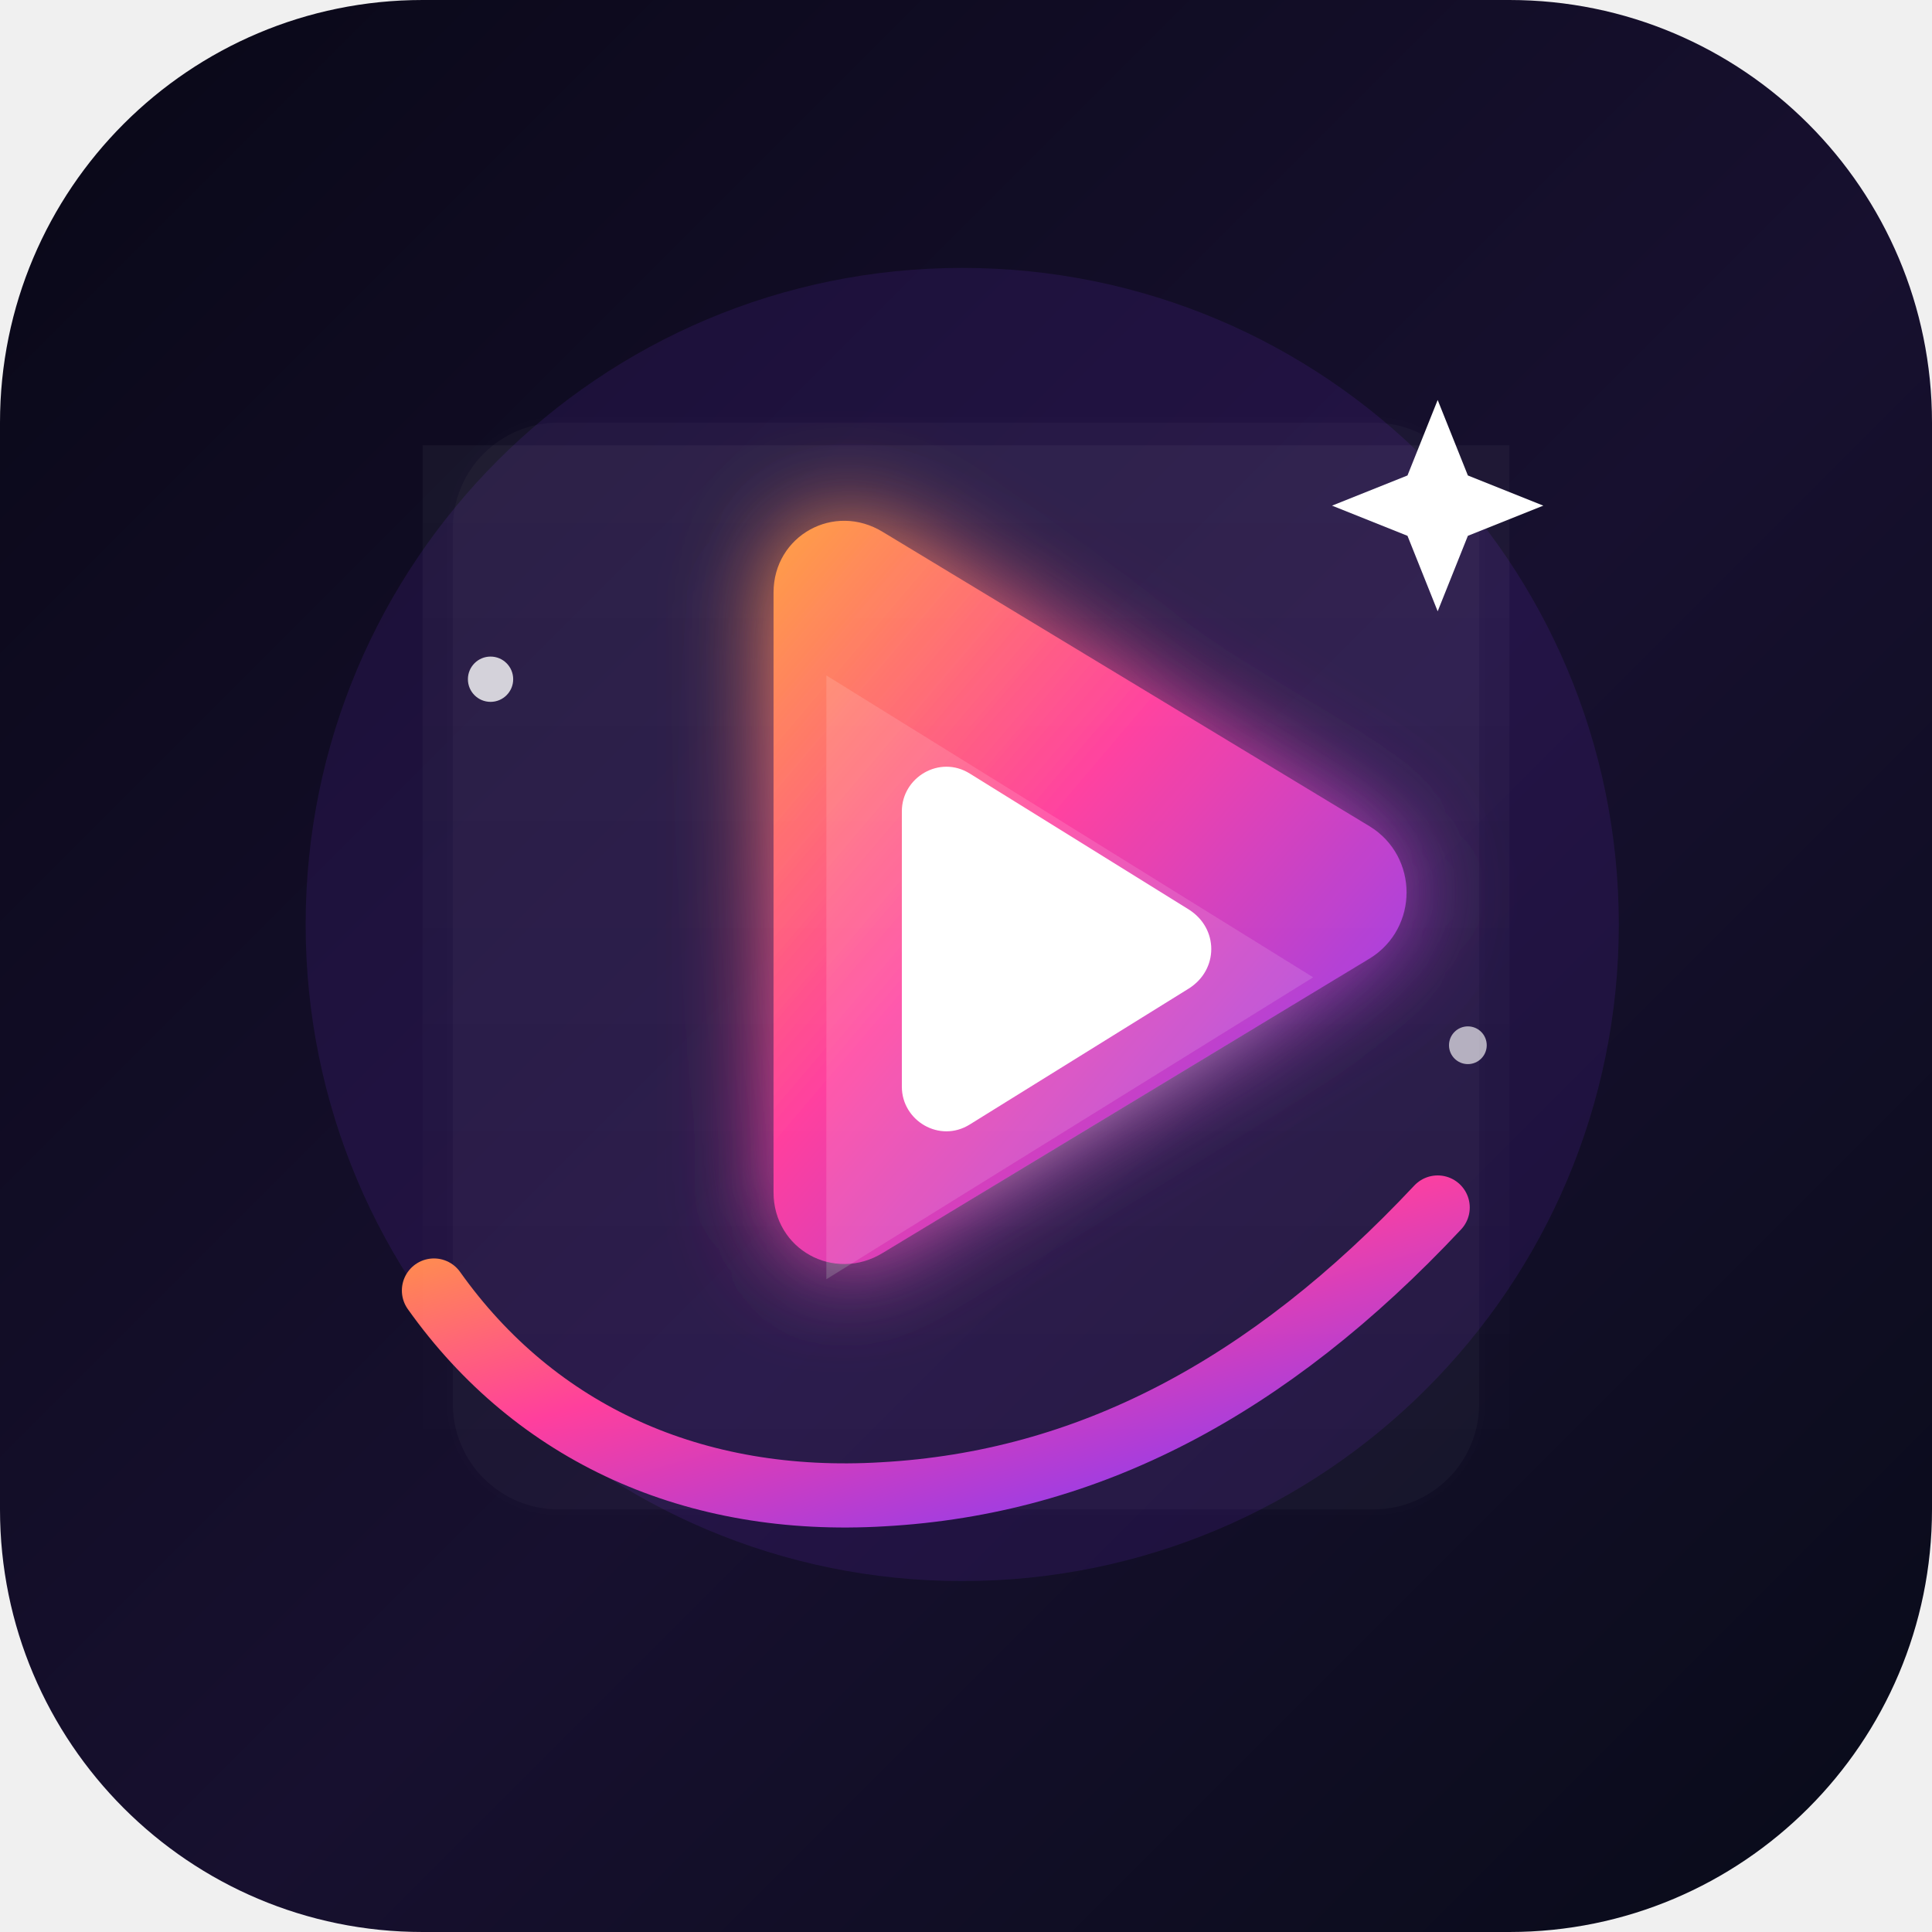
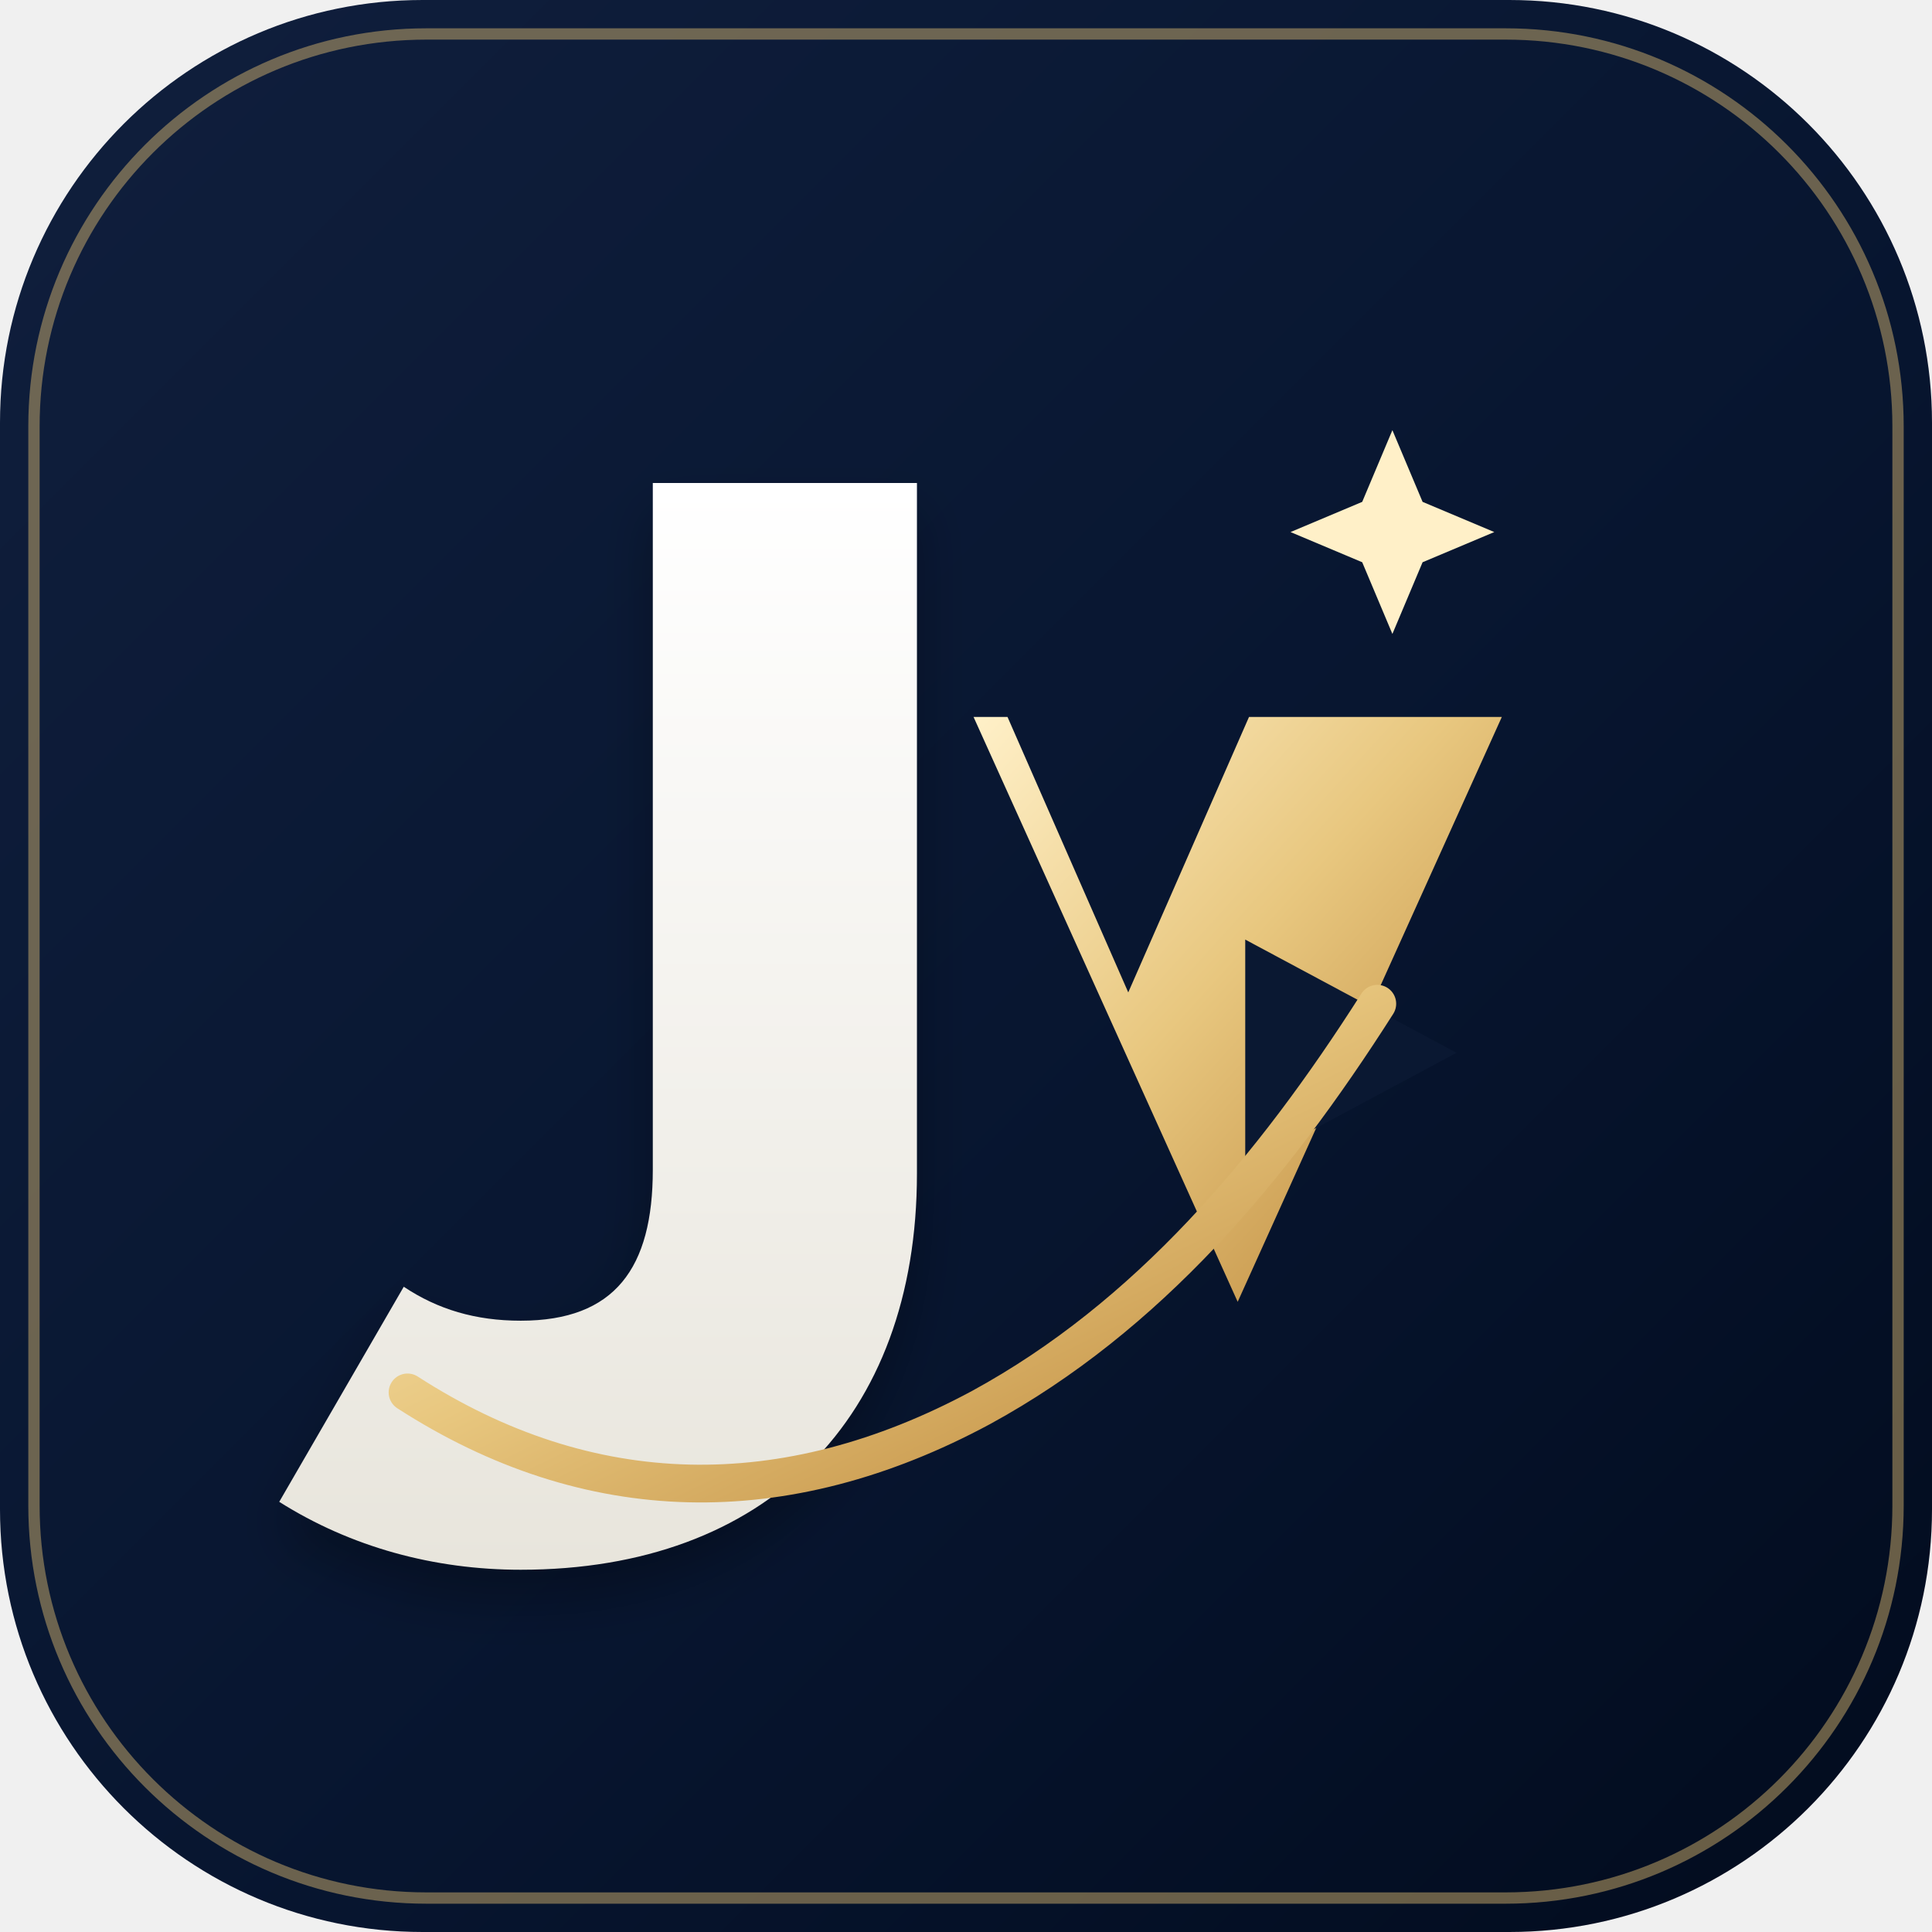
- <svg xmlns="http://www.w3.org/2000/svg" viewBox="0 0 512 512">
+ <svg xmlns="http://www.w3.org/2000/svg" viewBox="0 0 512 512" role="img" aria-labelledby="title">
  <defs>
    <linearGradient id="bg" x1="0" y1="0" x2="1" y2="1">
-       <stop stop-color="#090817" />
-       <stop offset=".55" stop-color="#17102f" />
-       <stop offset="1" stop-color="#080b18" />
+       <stop stop-color="#101F3D" />
+       <stop offset=".58" stop-color="#07152F" />
+       <stop offset="1" stop-color="#020B1D" />
    </linearGradient>
-     <linearGradient id="ribbon" x1="0" y1="0" x2="1" y2="1">
-       <stop stop-color="#ff9d3d" />
-       <stop offset=".42" stop-color="#ff3e9d" />
-       <stop offset="1" stop-color="#783cff" />
+     <linearGradient id="gold" x1="0" y1="0" x2="1" y2="1">
+       <stop stop-color="#FFF0C8" />
+       <stop offset=".45" stop-color="#E8C77F" />
+       <stop offset="1" stop-color="#B98235" />
    </linearGradient>
-     <linearGradient id="shine" x1="0" y1="0" x2="0" y2="1">
-       <stop stop-color="#fff" stop-opacity=".34" />
-       <stop offset="1" stop-color="#fff" stop-opacity="0" />
+     <linearGradient id="ivory" x1="0" y1="0" x2="0" y2="1">
+       <stop stop-color="#FFFFFF" />
+       <stop offset="1" stop-color="#E8E5DC" />
    </linearGradient>
-     <filter id="glow" x="-50%" y="-50%" width="200%" height="200%">
-       <feGaussianBlur stdDeviation="13" result="b" />
-       <feMerge>
-         <feMergeNode in="b" />
-         <feMergeNode in="SourceGraphic" />
-       </feMerge>
+     <filter id="shadow" x="-30%" y="-30%" width="160%" height="160%">
+       <feGaussianBlur stdDeviation="7" />
    </filter>
  </defs>
  <rect width="512" height="512" rx="112" fill="url(#bg)" />
-   <circle cx="255" cy="245" r="174" fill="#8c38ff" opacity=".11" />
-   <path d="M148 112h216a28 28 0 0 1 28 28v232a28 28 0 0 1-28 28H148a28 28 0 0 1-28-28V140a28 28 0 0 1 28-28Z" fill="#fff" opacity=".035" stroke="#ffffff" stroke-opacity=".12" stroke-width="3" />
-   <g filter="url(#glow)">
-     <path d="M205 157c0-15 16-24 29-16l129 78c13 8 13 27 0 35l-129 78c-13 8-29-1-29-16V157Z" fill="url(#ribbon)" />
-     <path d="M219 179v160l129-80-129-80Z" fill="#fff" opacity=".13" />
-     <path d="M239 215c0-9 10-15 18-10l58 36c8 5 8 16 0 21l-58 36c-8 5-18-1-18-10v-73Z" fill="#fff" />
-   </g>
-   <path d="M115 342c27 38 69 57 119 54 54-3 102-28 147-76" fill="none" stroke="url(#ribbon)" stroke-width="17" stroke-linecap="round" />
-   <g fill="#fff">
-     <path d="m381 106 8 20 20 8-20 8-8 20-8-20-20-8 20-8Z" />
-     <circle cx="130" cy="180" r="6" opacity=".8" />
-     <circle cx="389" cy="277" r="5" opacity=".65" />
-   </g>
-   <path d="M112 118h288v276H112z" fill="url(#shine)" opacity=".12" />
+   <rect x="9" y="9" width="494" height="494" rx="104" fill="none" stroke="#D7B66F" stroke-opacity=".48" stroke-width="3" />
+   <path d="M112 103H400" stroke="url(#gold)" stroke-width="5" stroke-linecap="round" opacity=".9" />
+   <path d="M173 136h70v183c0 65-40 105-105 105-23 0-45-6-64-18l33-57c9 6 19 9 31 9 25 0 35-14 35-40V136Z" fill="#000" opacity=".28" filter="url(#shadow)" />
+   <path d="M173 128h70v183c0 65-40 105-105 105-23 0-45-6-64-18l33-57c9 6 19 9 31 9 25 0 35-14 35-40V128Z" fill="url(#ivory)" />
+   <path d="m258 190 70 155 70-155h-67l-32 73-32-73h-9Z" fill="url(#gold)" />
+   <path d="m330 249 56 30-56 30v-60Z" fill="#0A1832" />
+   <path d="M108 369c48 31 100 32 152 4 44-24 77-63 105-107" fill="none" stroke="url(#gold)" stroke-width="10" stroke-linecap="round" />
+   <path d="m369 114 8 19 19 8-19 8-8 19-8-19-19-8 19-8Z" fill="#FFF0C8" />
</svg>
